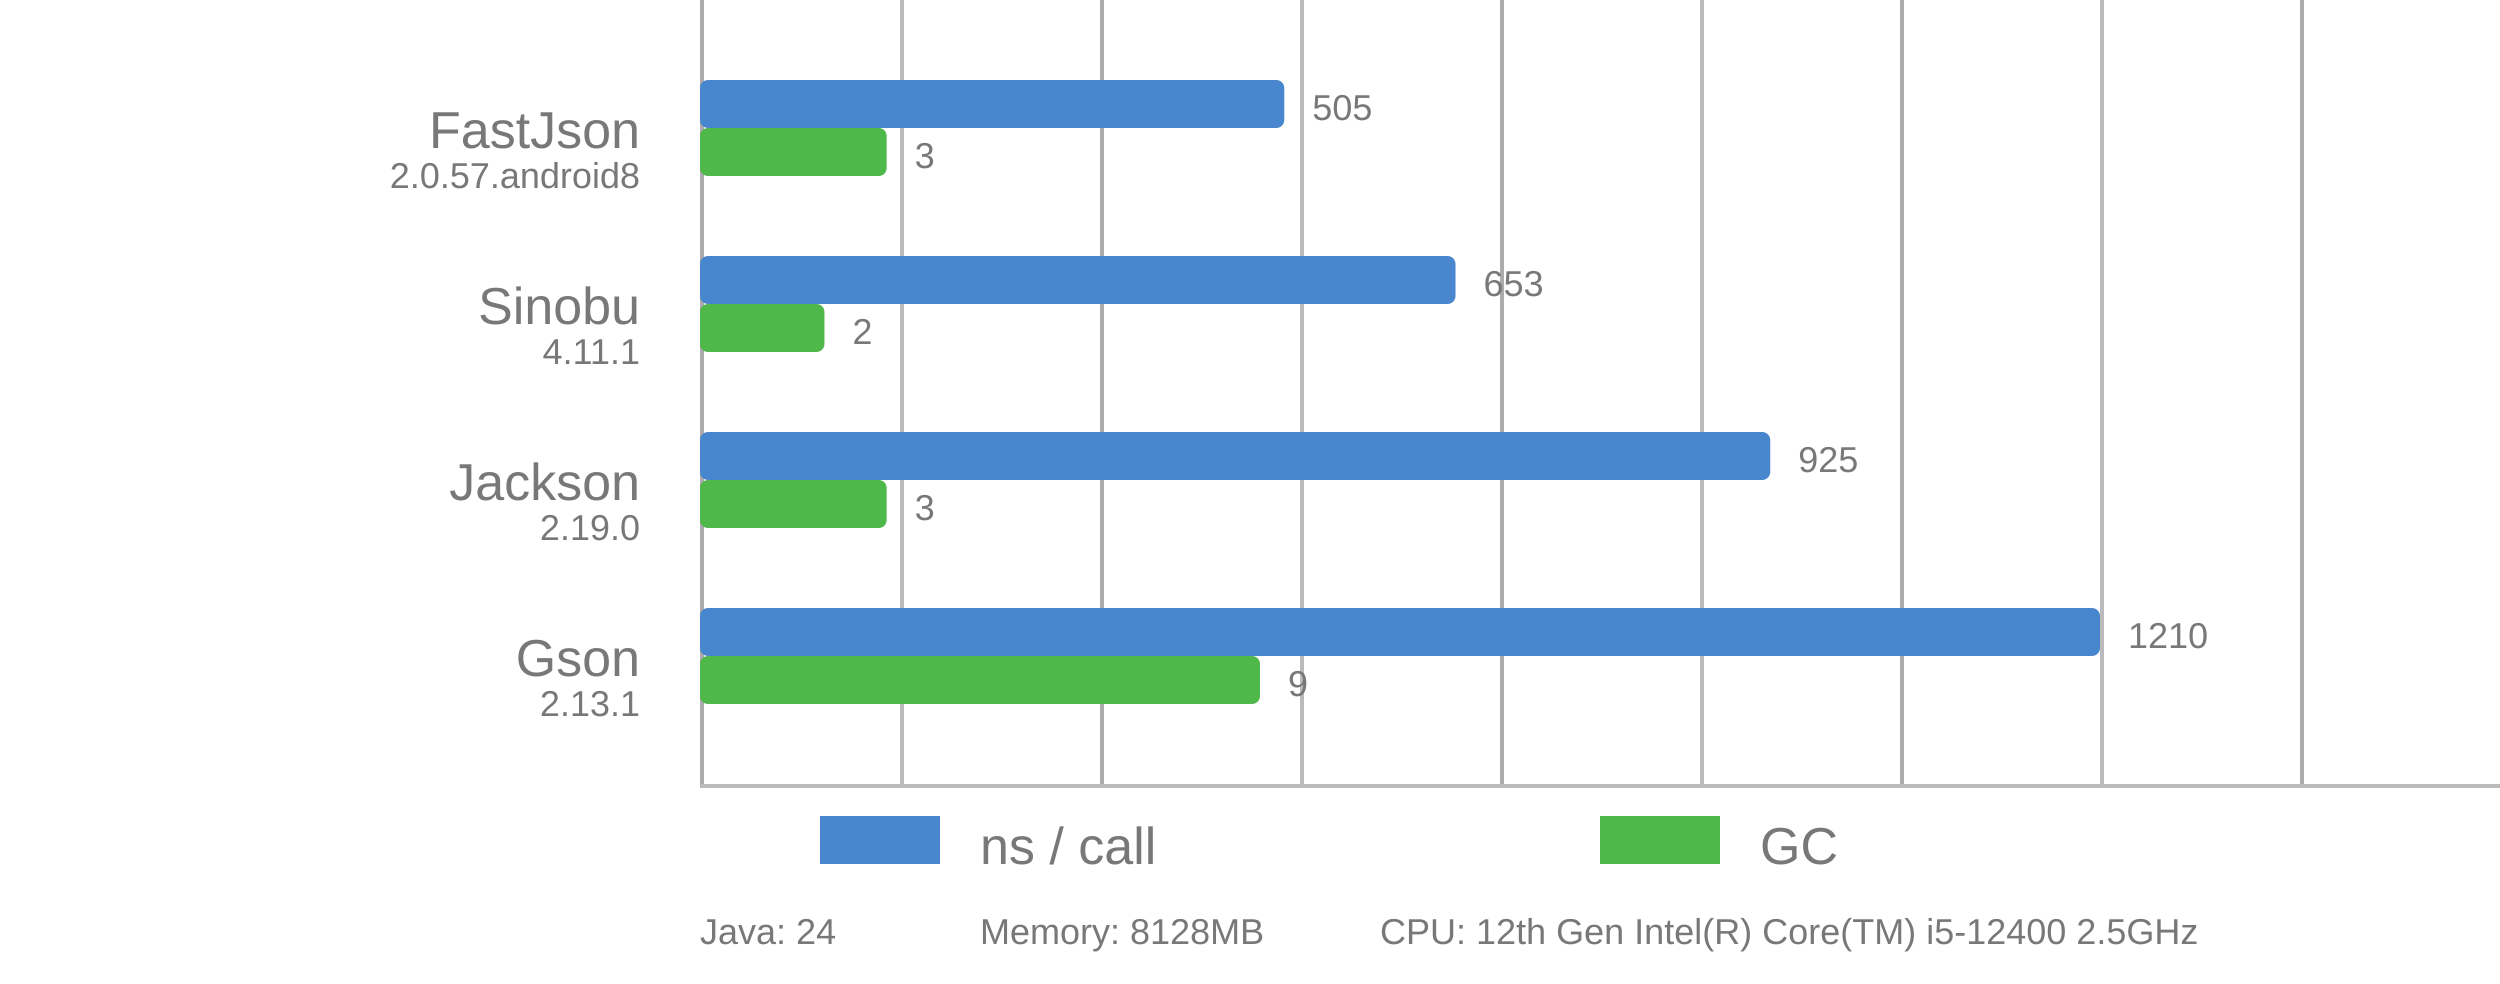
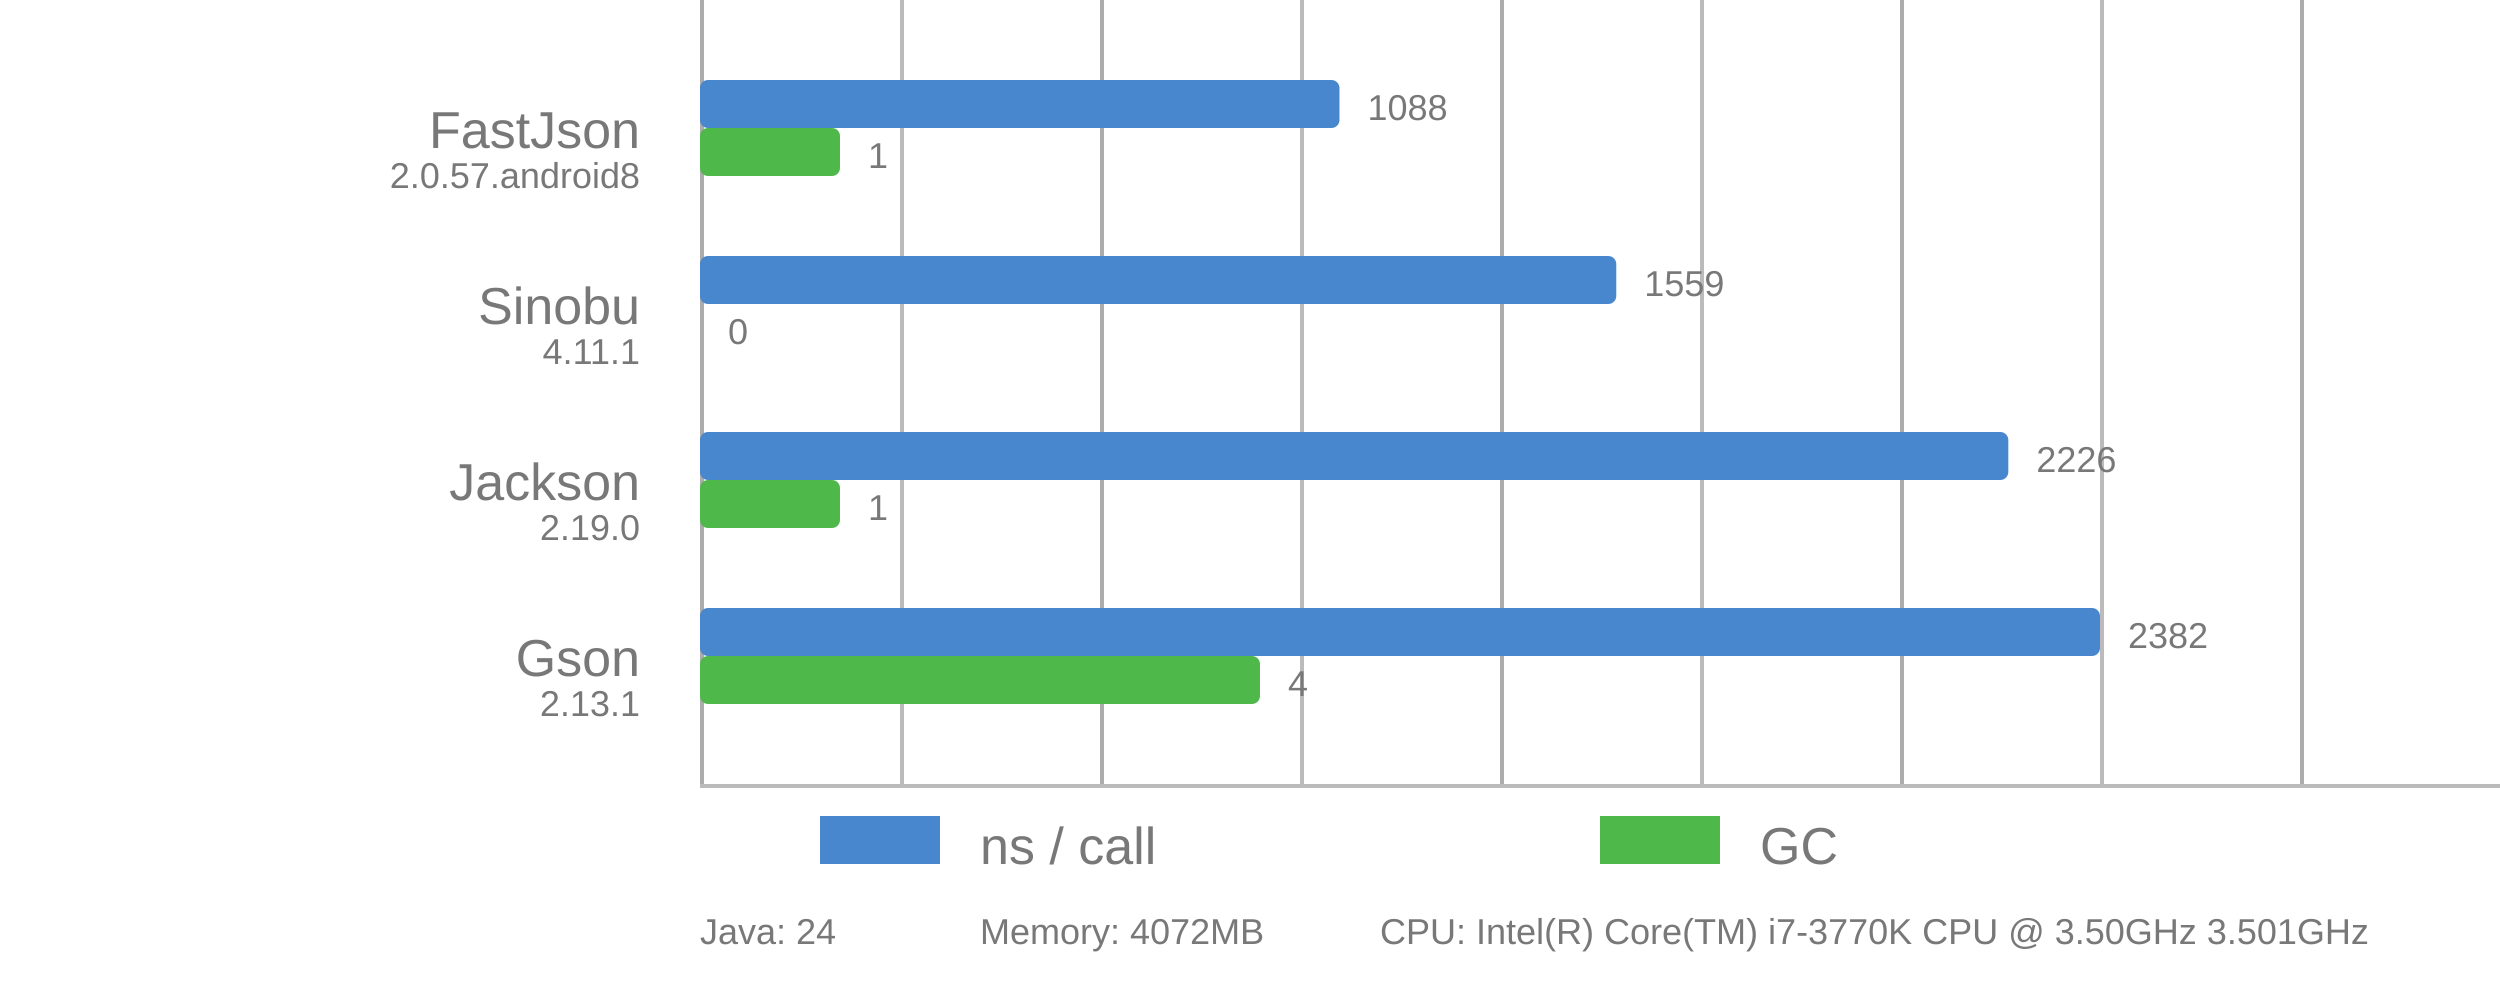
<svg xmlns="http://www.w3.org/2000/svg" viewBox="0 0 625 246">
  <style>
      text {
          font-family: Arial;
          font-size: 13px;
          fill: #787878;
      }

      .desc {
          font-size: 9px;
      }

      .vline {
          fill: #acacac;
          stroke: none;
          stroke-width: 0;
      }

      .subline {
          fill: #bbb;
          stroke: none;
          stroke-width: 0;
      }

      .bar {
          stroke-linejoin: round;
          height: 12px;
      }
  </style>
  <rect x="175" y="0" width="1" height="196" class="vline" />
  <rect x="275" y="0" width="1" height="196" class="vline" />
  <rect x="375" y="0" width="1" height="196" class="vline" />
  <rect x="475" y="0" width="1" height="196" class="vline" />
  <rect x="575" y="0" width="1" height="196" class="vline" />
  <rect x="225" y="0" width="1" height="196" class="subline" />
  <rect x="325" y="0" width="1" height="196" class="subline" />
  <rect x="425" y="0" width="1" height="196" class="subline" />
  <rect x="525" y="0" width="1" height="196" class="subline" />
  <rect x="175" y="196" width="450" height="1" class="subline" />
  <rect x="205" y="204" width="30" fill="#4886CD" class="bar" />
  <text x="245" y="216">ns / call</text>
  <rect x="400" y="204" width="30" fill="#4FB84B" class="bar" />
  <text x="440" y="216">GC</text>
  <text x="160" y="37" text-anchor="end">FastJson</text>
  <text x="160" y="47" text-anchor="end" class="desc">2.0.57.android8</text>
-   <rect x="175" y="20" width="146.07" rx="2" ry="2" fill="#4886CD" class="bar" />
-   <text x="328.07" y="30" class="desc">505</text>
-   <rect x="175" y="32" width="46.67" rx="2" ry="2" fill="#4FB84B" class="bar" />
-   <text x="228.67" y="42" class="desc">3</text>
+   <rect x="175" y="20" width="159.87" rx="2" ry="2" fill="#4886CD" class="bar" />
+   <text x="341.87" y="30" class="desc">1088</text>
+   <rect x="175" y="32" width="35.00" rx="2" ry="2" fill="#4FB84B" class="bar" />
+   <text x="217.00" y="42" class="desc">1</text>
  <text x="160" y="81" text-anchor="end">Sinobu</text>
  <text x="160" y="91" text-anchor="end" class="desc">4.11.1</text>
-   <rect x="175" y="64" width="188.88" rx="2" ry="2" fill="#4886CD" class="bar" />
-   <text x="370.88" y="74" class="desc">653</text>
-   <rect x="175" y="76" width="31.11" rx="2" ry="2" fill="#4FB84B" class="bar" />
-   <text x="213.11" y="86" class="desc">2</text>
+   <rect x="175" y="64" width="229.07" rx="2" ry="2" fill="#4886CD" class="bar" />
+   <text x="411.07" y="74" class="desc">1559</text>
+   <rect x="175" y="76" width="0.00" rx="2" ry="2" fill="#4FB84B" class="bar" />
+   <text x="182.00" y="86" class="desc">0</text>
  <text x="160" y="125" text-anchor="end">Jackson</text>
  <text x="160" y="135" text-anchor="end" class="desc">2.19.0</text>
-   <rect x="175" y="108" width="267.56" rx="2" ry="2" fill="#4886CD" class="bar" />
-   <text x="449.56" y="118" class="desc">925</text>
-   <rect x="175" y="120" width="46.67" rx="2" ry="2" fill="#4FB84B" class="bar" />
-   <text x="228.67" y="130" class="desc">3</text>
+   <rect x="175" y="108" width="327.08" rx="2" ry="2" fill="#4886CD" class="bar" />
+   <text x="509.08" y="118" class="desc">2226</text>
+   <rect x="175" y="120" width="35.00" rx="2" ry="2" fill="#4FB84B" class="bar" />
+   <text x="217.00" y="130" class="desc">1</text>
  <text x="160" y="169" text-anchor="end">Gson</text>
  <text x="160" y="179" text-anchor="end" class="desc">2.13.1</text>
  <rect x="175" y="152" width="350.00" rx="2" ry="2" fill="#4886CD" class="bar" />
-   <text x="532.00" y="162" class="desc">1210</text>
+   <text x="532.00" y="162" class="desc">2382</text>
  <rect x="175" y="164" width="140.00" rx="2" ry="2" fill="#4FB84B" class="bar" />
-   <text x="322.00" y="174" class="desc">9</text>
+   <text x="322.00" y="174" class="desc">4</text>
  <text x="175" y="236" class="desc">Java: 24</text>
-   <text x="245" y="236" class="desc">Memory: 8128MB</text>
-   <text x="345" y="236" class="desc">CPU: 12th Gen Intel(R) Core(TM) i5-12400 2.5GHz</text>
+   <text x="245" y="236" class="desc">Memory: 4072MB</text>
+   <text x="345" y="236" class="desc">CPU: Intel(R) Core(TM) i7-3770K CPU @ 3.50GHz 3.501GHz</text>
</svg>
